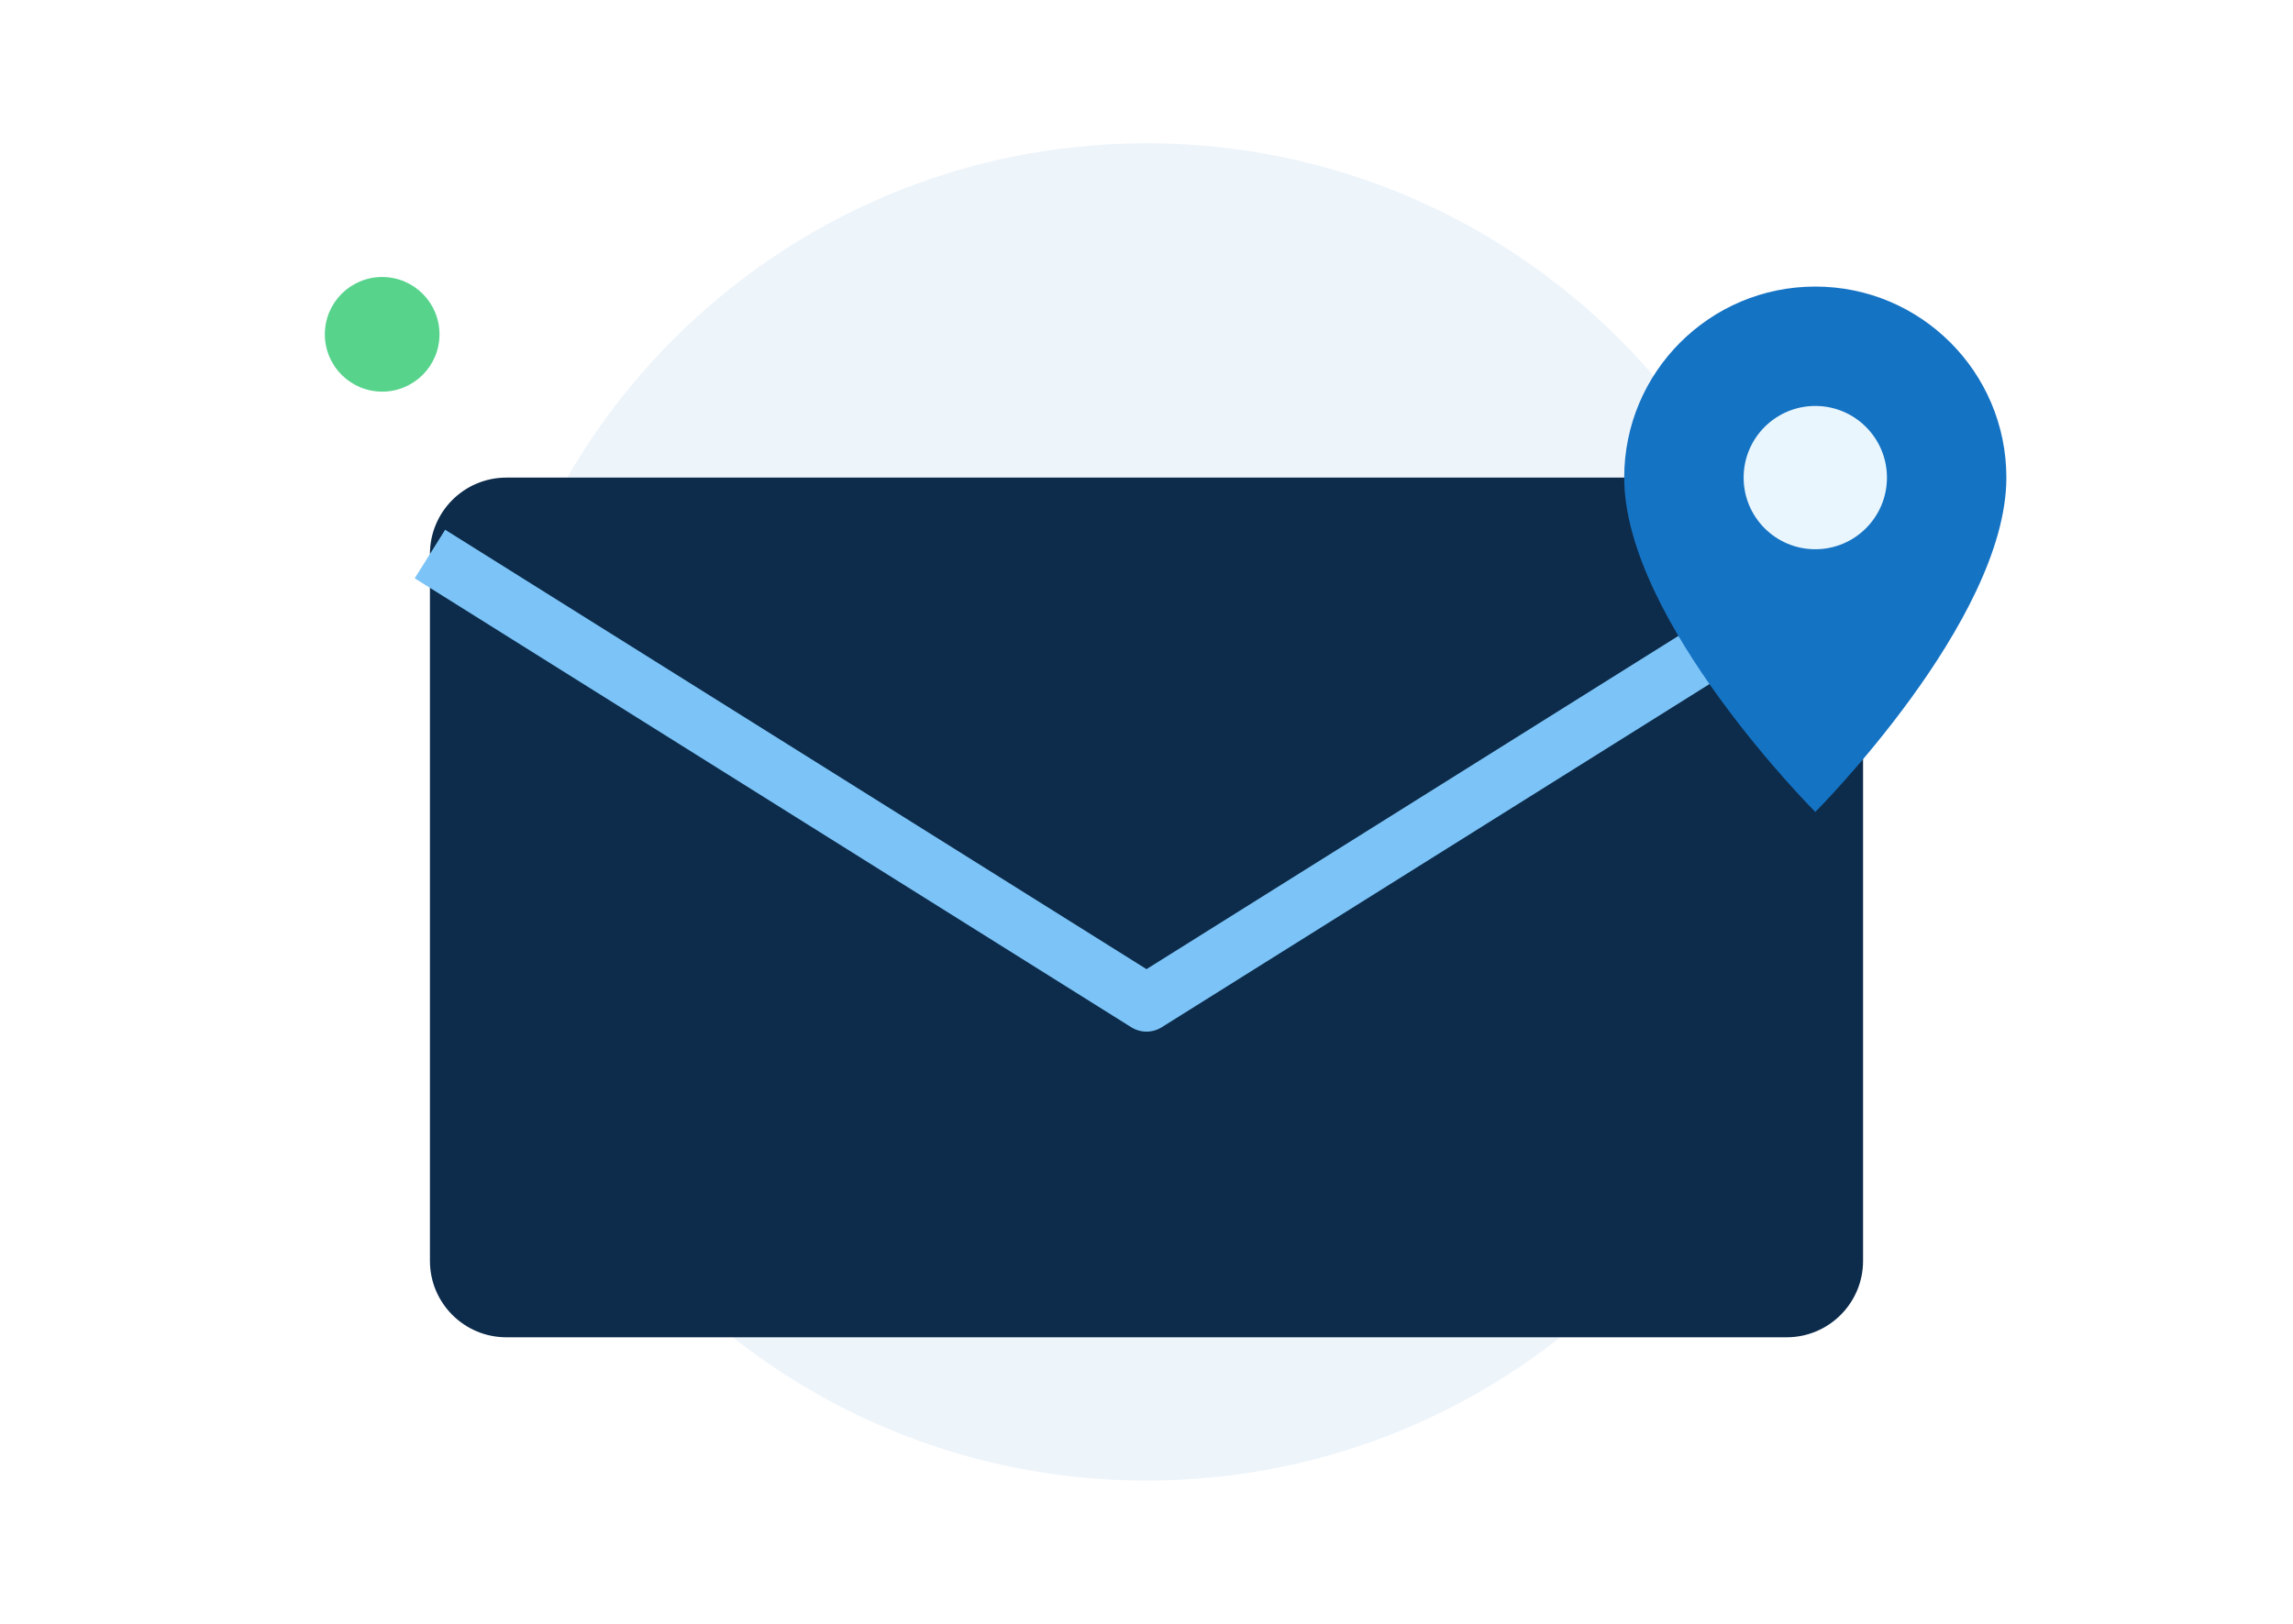
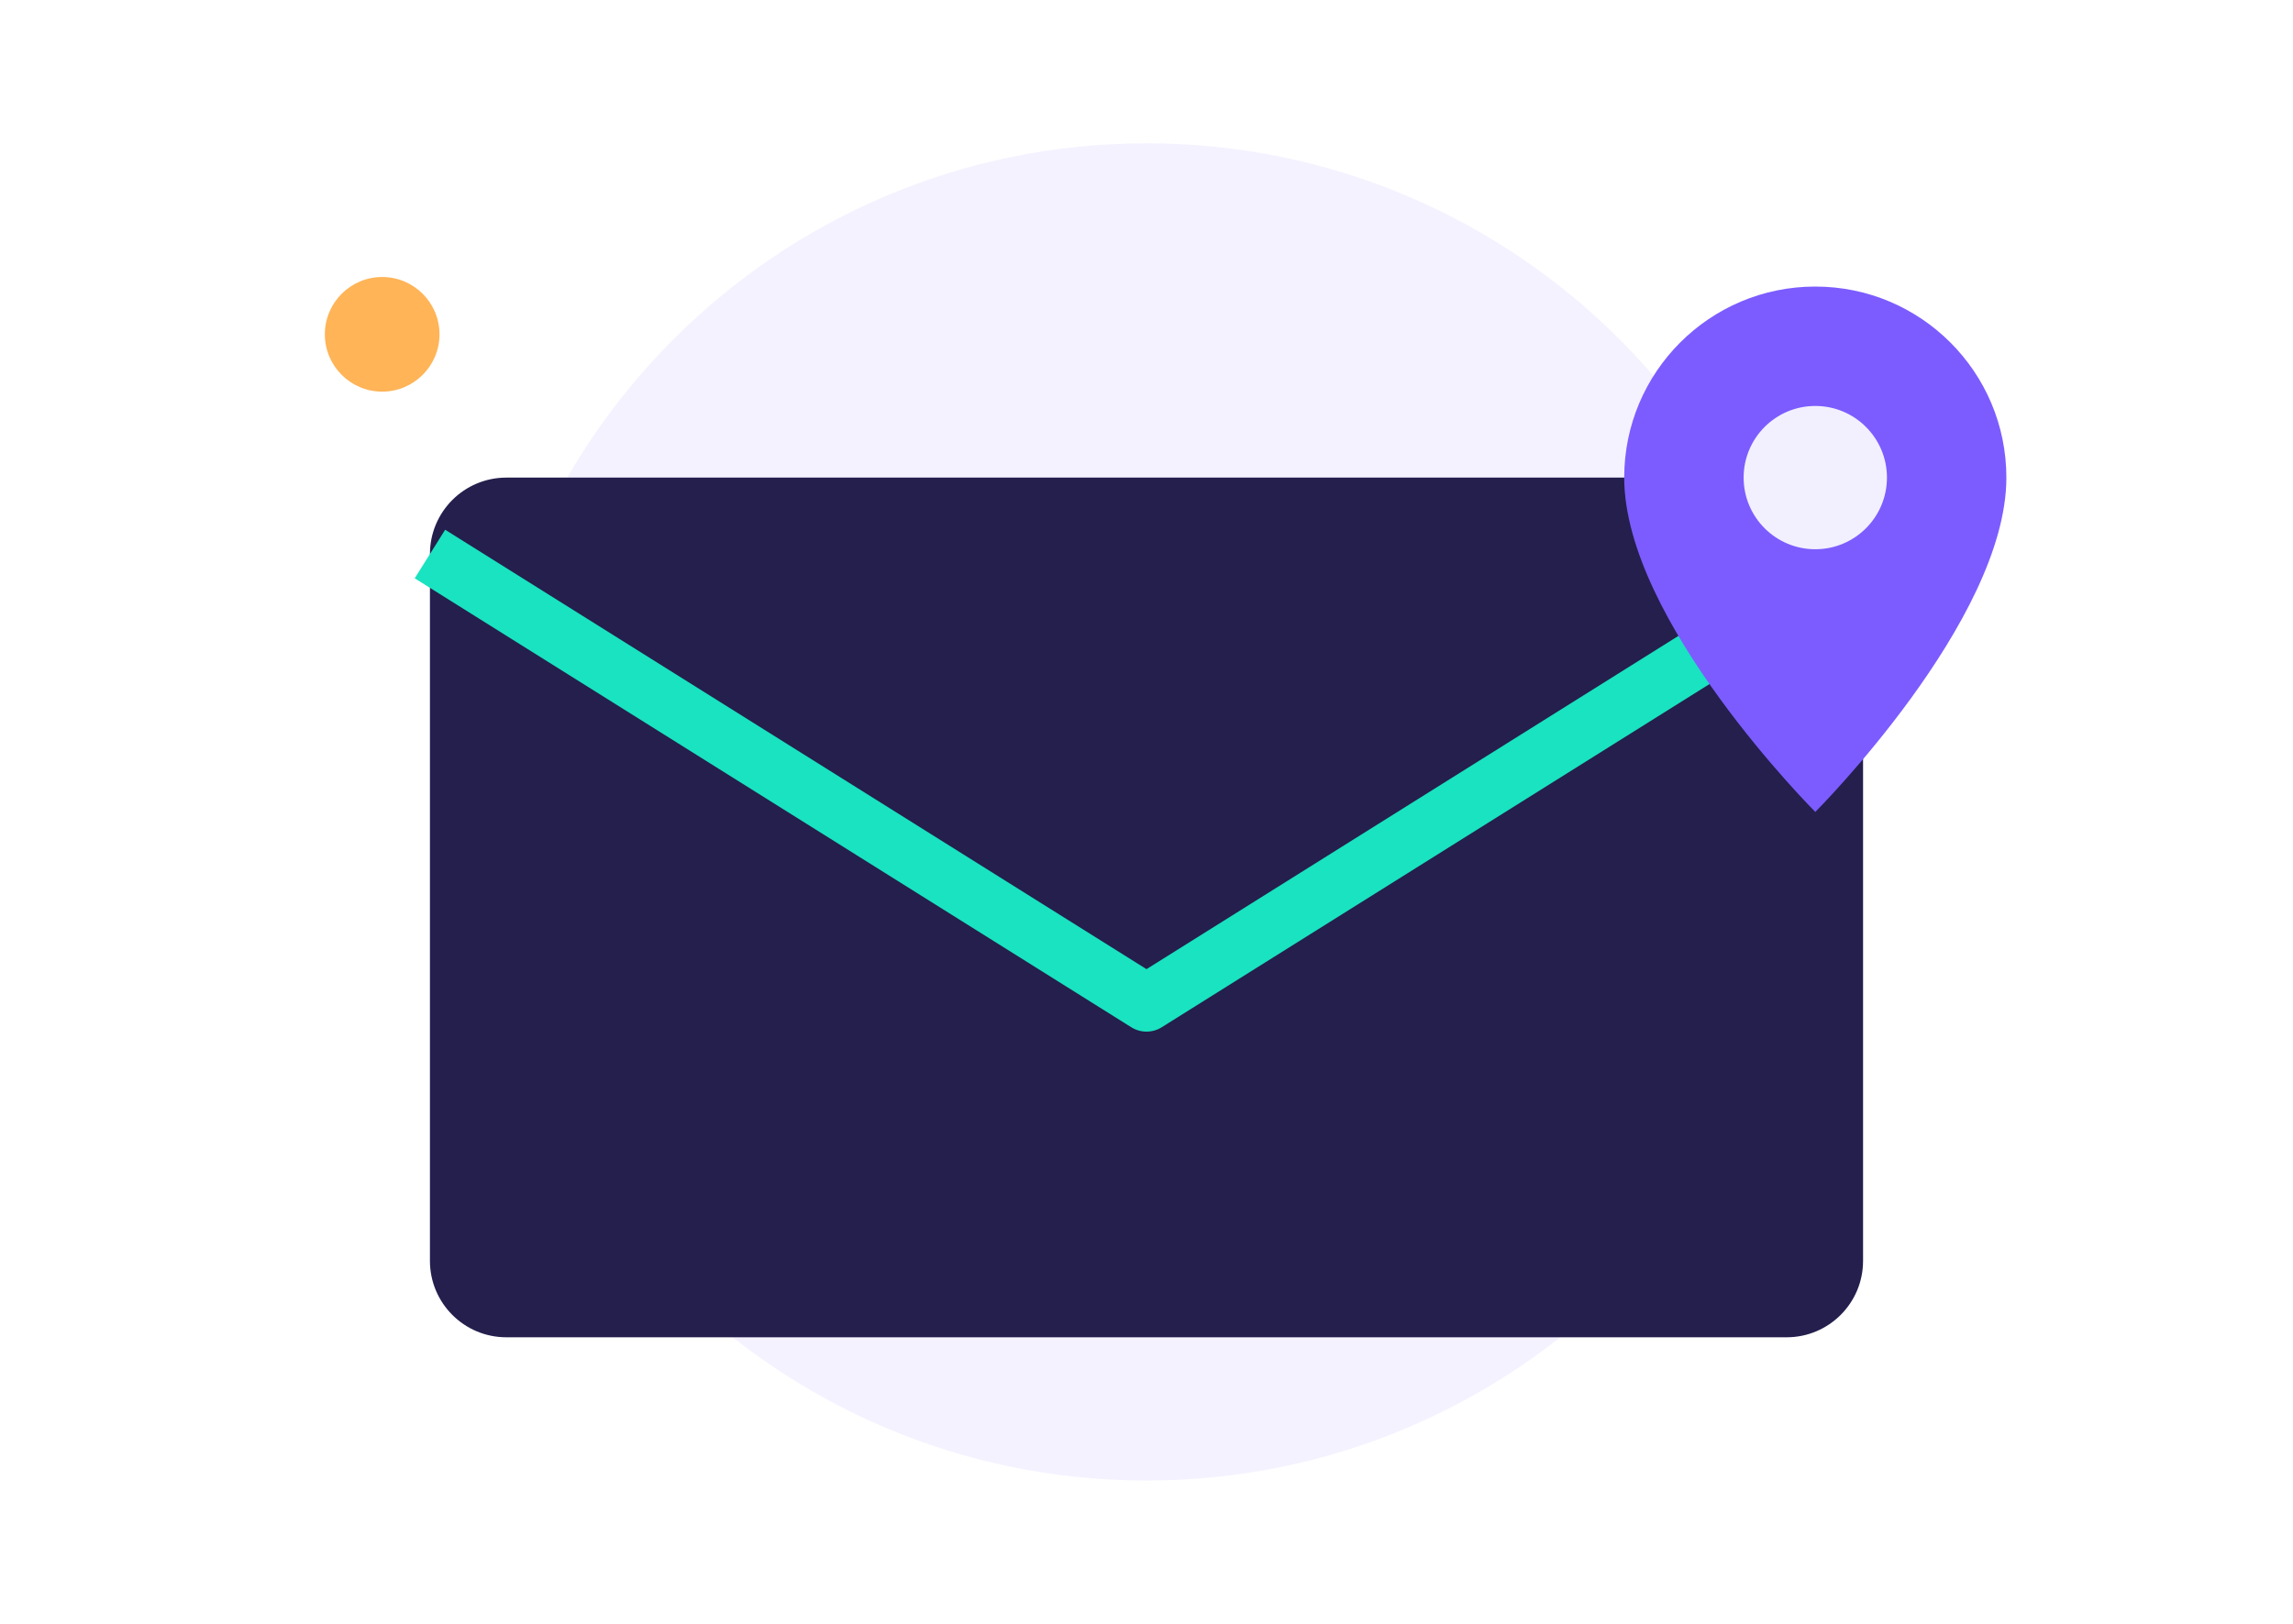
<svg xmlns="http://www.w3.org/2000/svg" viewBox="0 0 480 340" role="img" aria-label="Contact illustration">
-   <circle cx="240" cy="170" r="140" fill="#1573c4" opacity=".08" />
+   <circle cx="240" cy="170" r="140" fill="#7c5cff" opacity=".08" />
  <g transform="translate(90 100)">
-     <rect width="300" height="180" rx="16" fill="#0d2c4b" />
-     <path d="M0 16 150 110 300 16" fill="none" stroke="#7cc4f8" stroke-width="12" stroke-linejoin="round" />
+     <rect width="300" height="180" rx="16" fill="#241f4d" />
+     <path d="M0 16 150 110 300 16" fill="none" stroke="#19e3c0" stroke-width="12" stroke-linejoin="round" />
  </g>
  <g transform="translate(340 60)">
-     <path d="M40 0a40 40 0 0 1 40 40c0 30-40 70-40 70S0 70 0 40A40 40 0 0 1 40 0z" fill="#1573c4" />
-     <circle cx="40" cy="40" r="15" fill="#eaf6fd" />
+     <path d="M40 0a40 40 0 0 1 40 40c0 30-40 70-40 70S0 70 0 40A40 40 0 0 1 40 0z" fill="#7c5cff" />
+     <circle cx="40" cy="40" r="15" fill="#f2f0ff" />
  </g>
-   <circle cx="80" cy="70" r="12" fill="#57d38c" />
+   <circle cx="80" cy="70" r="12" fill="#ffb457" />
</svg>
